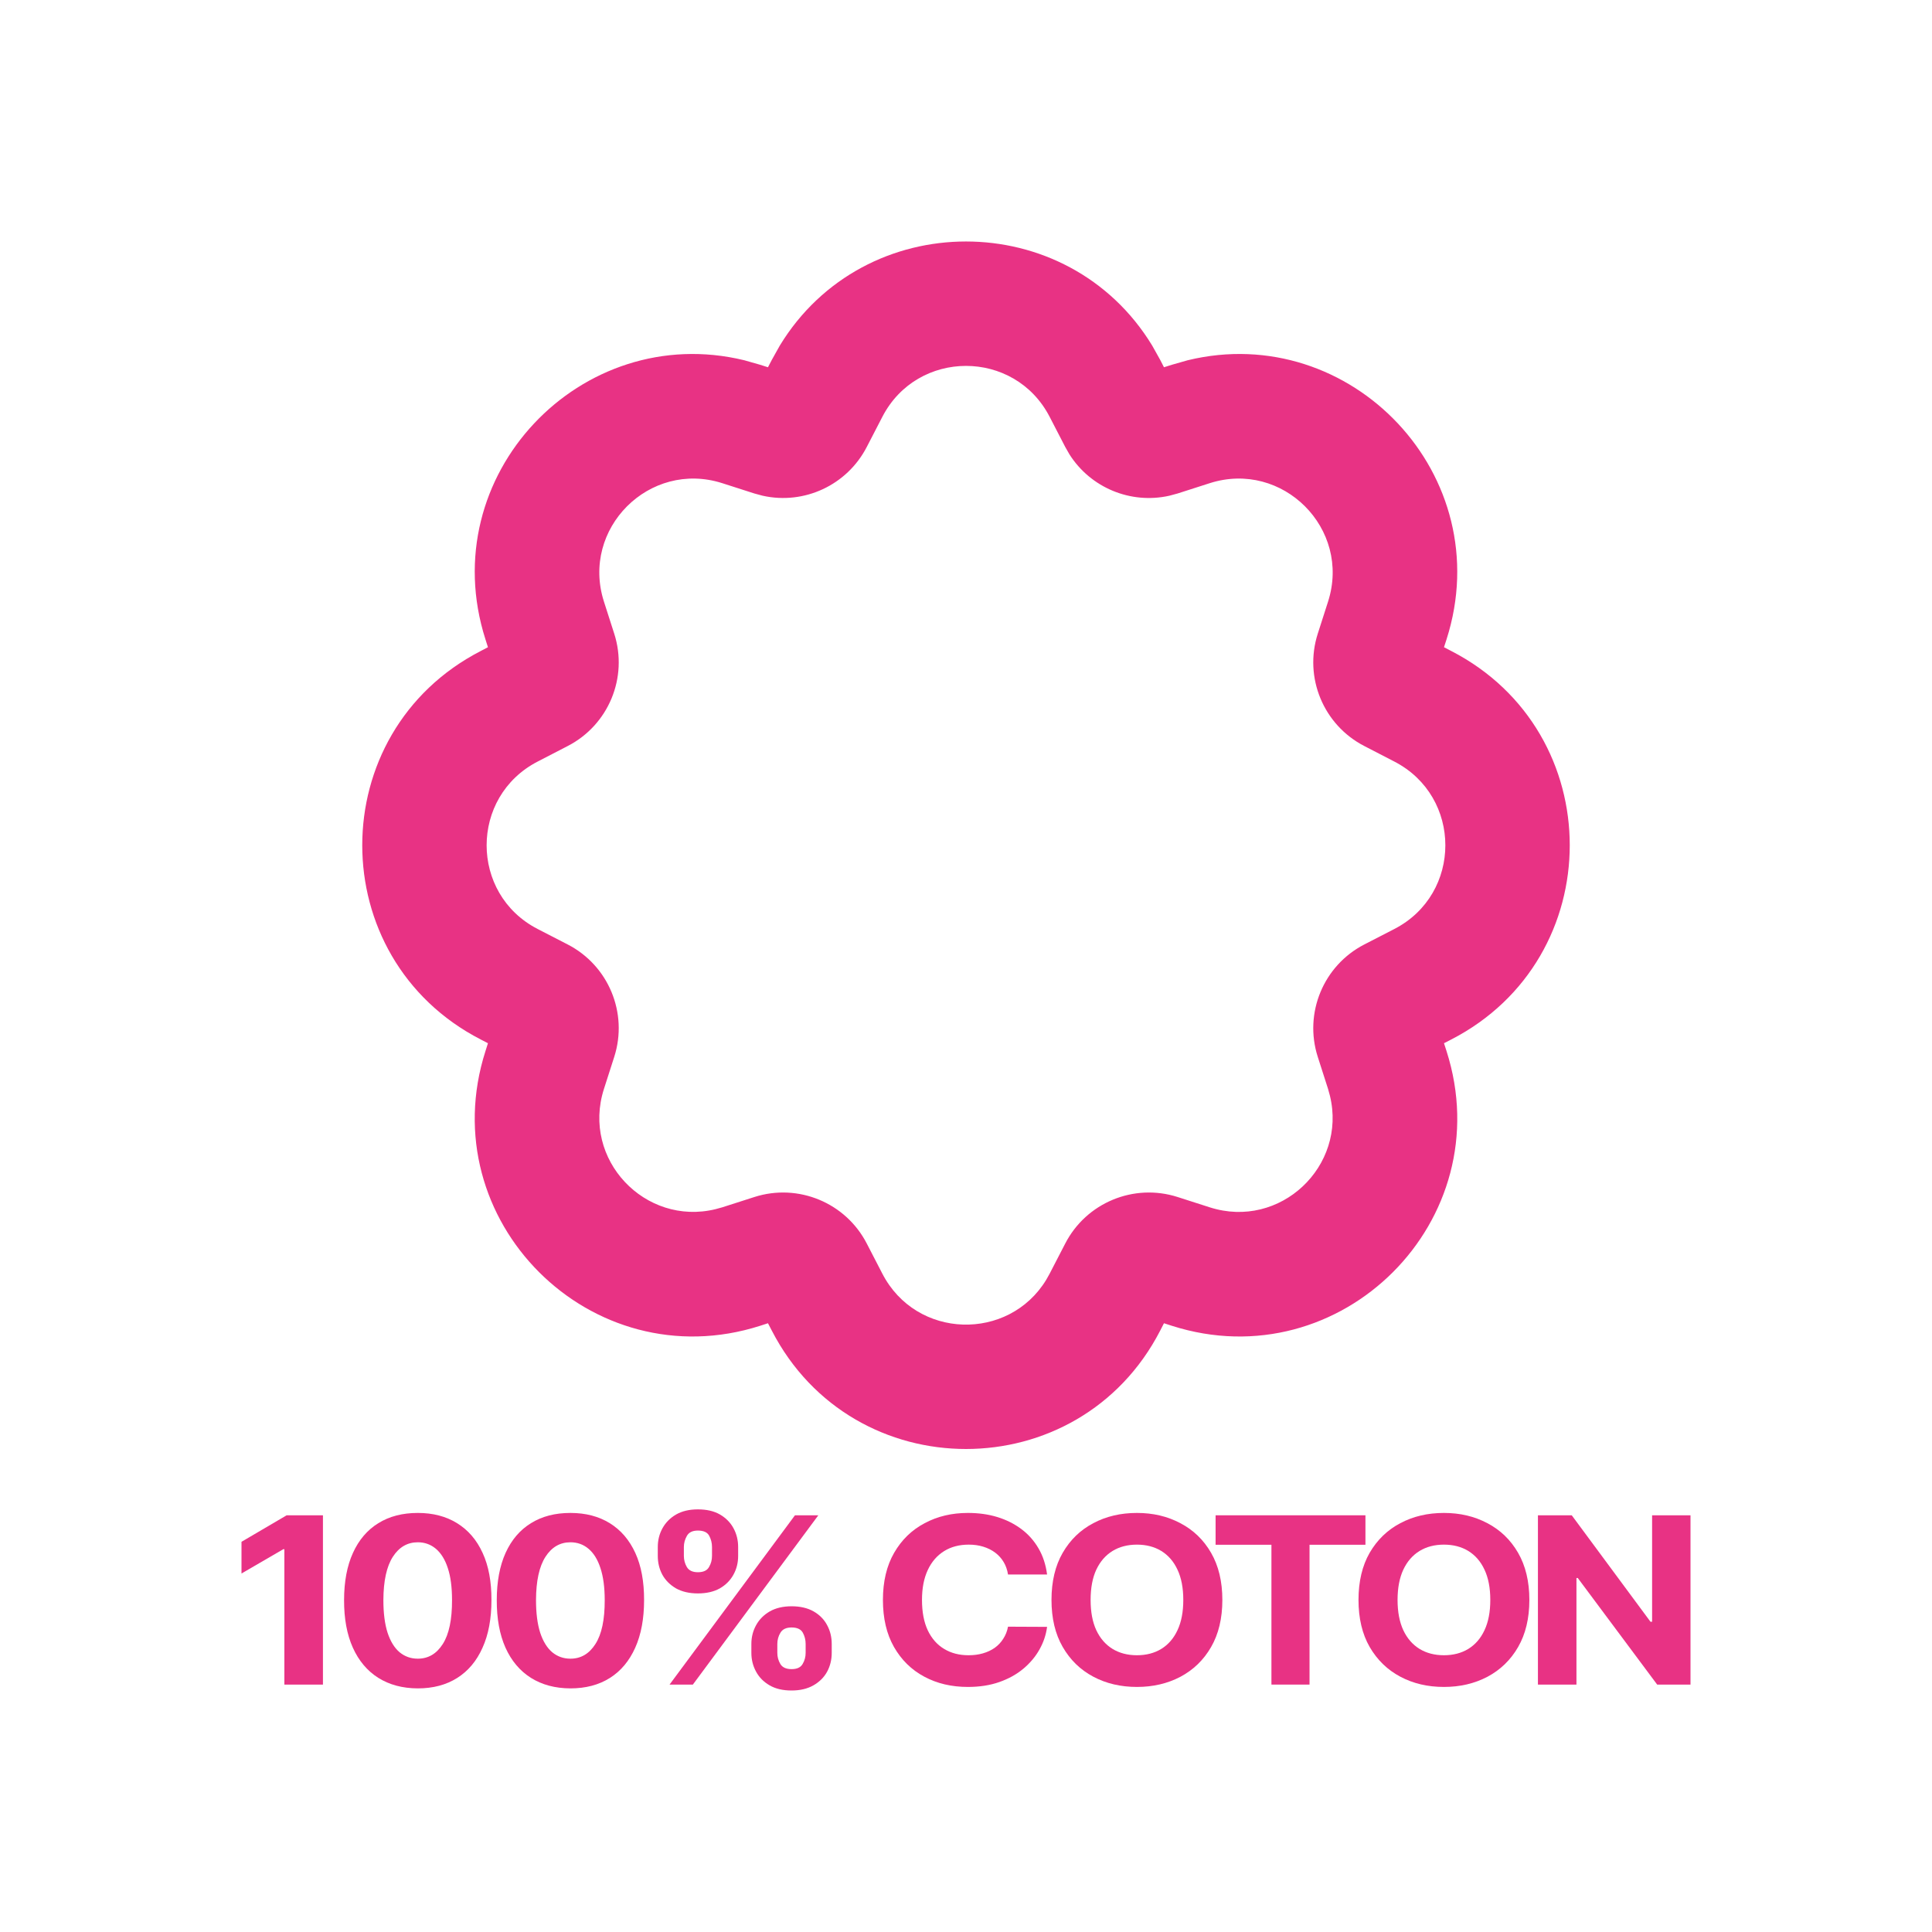
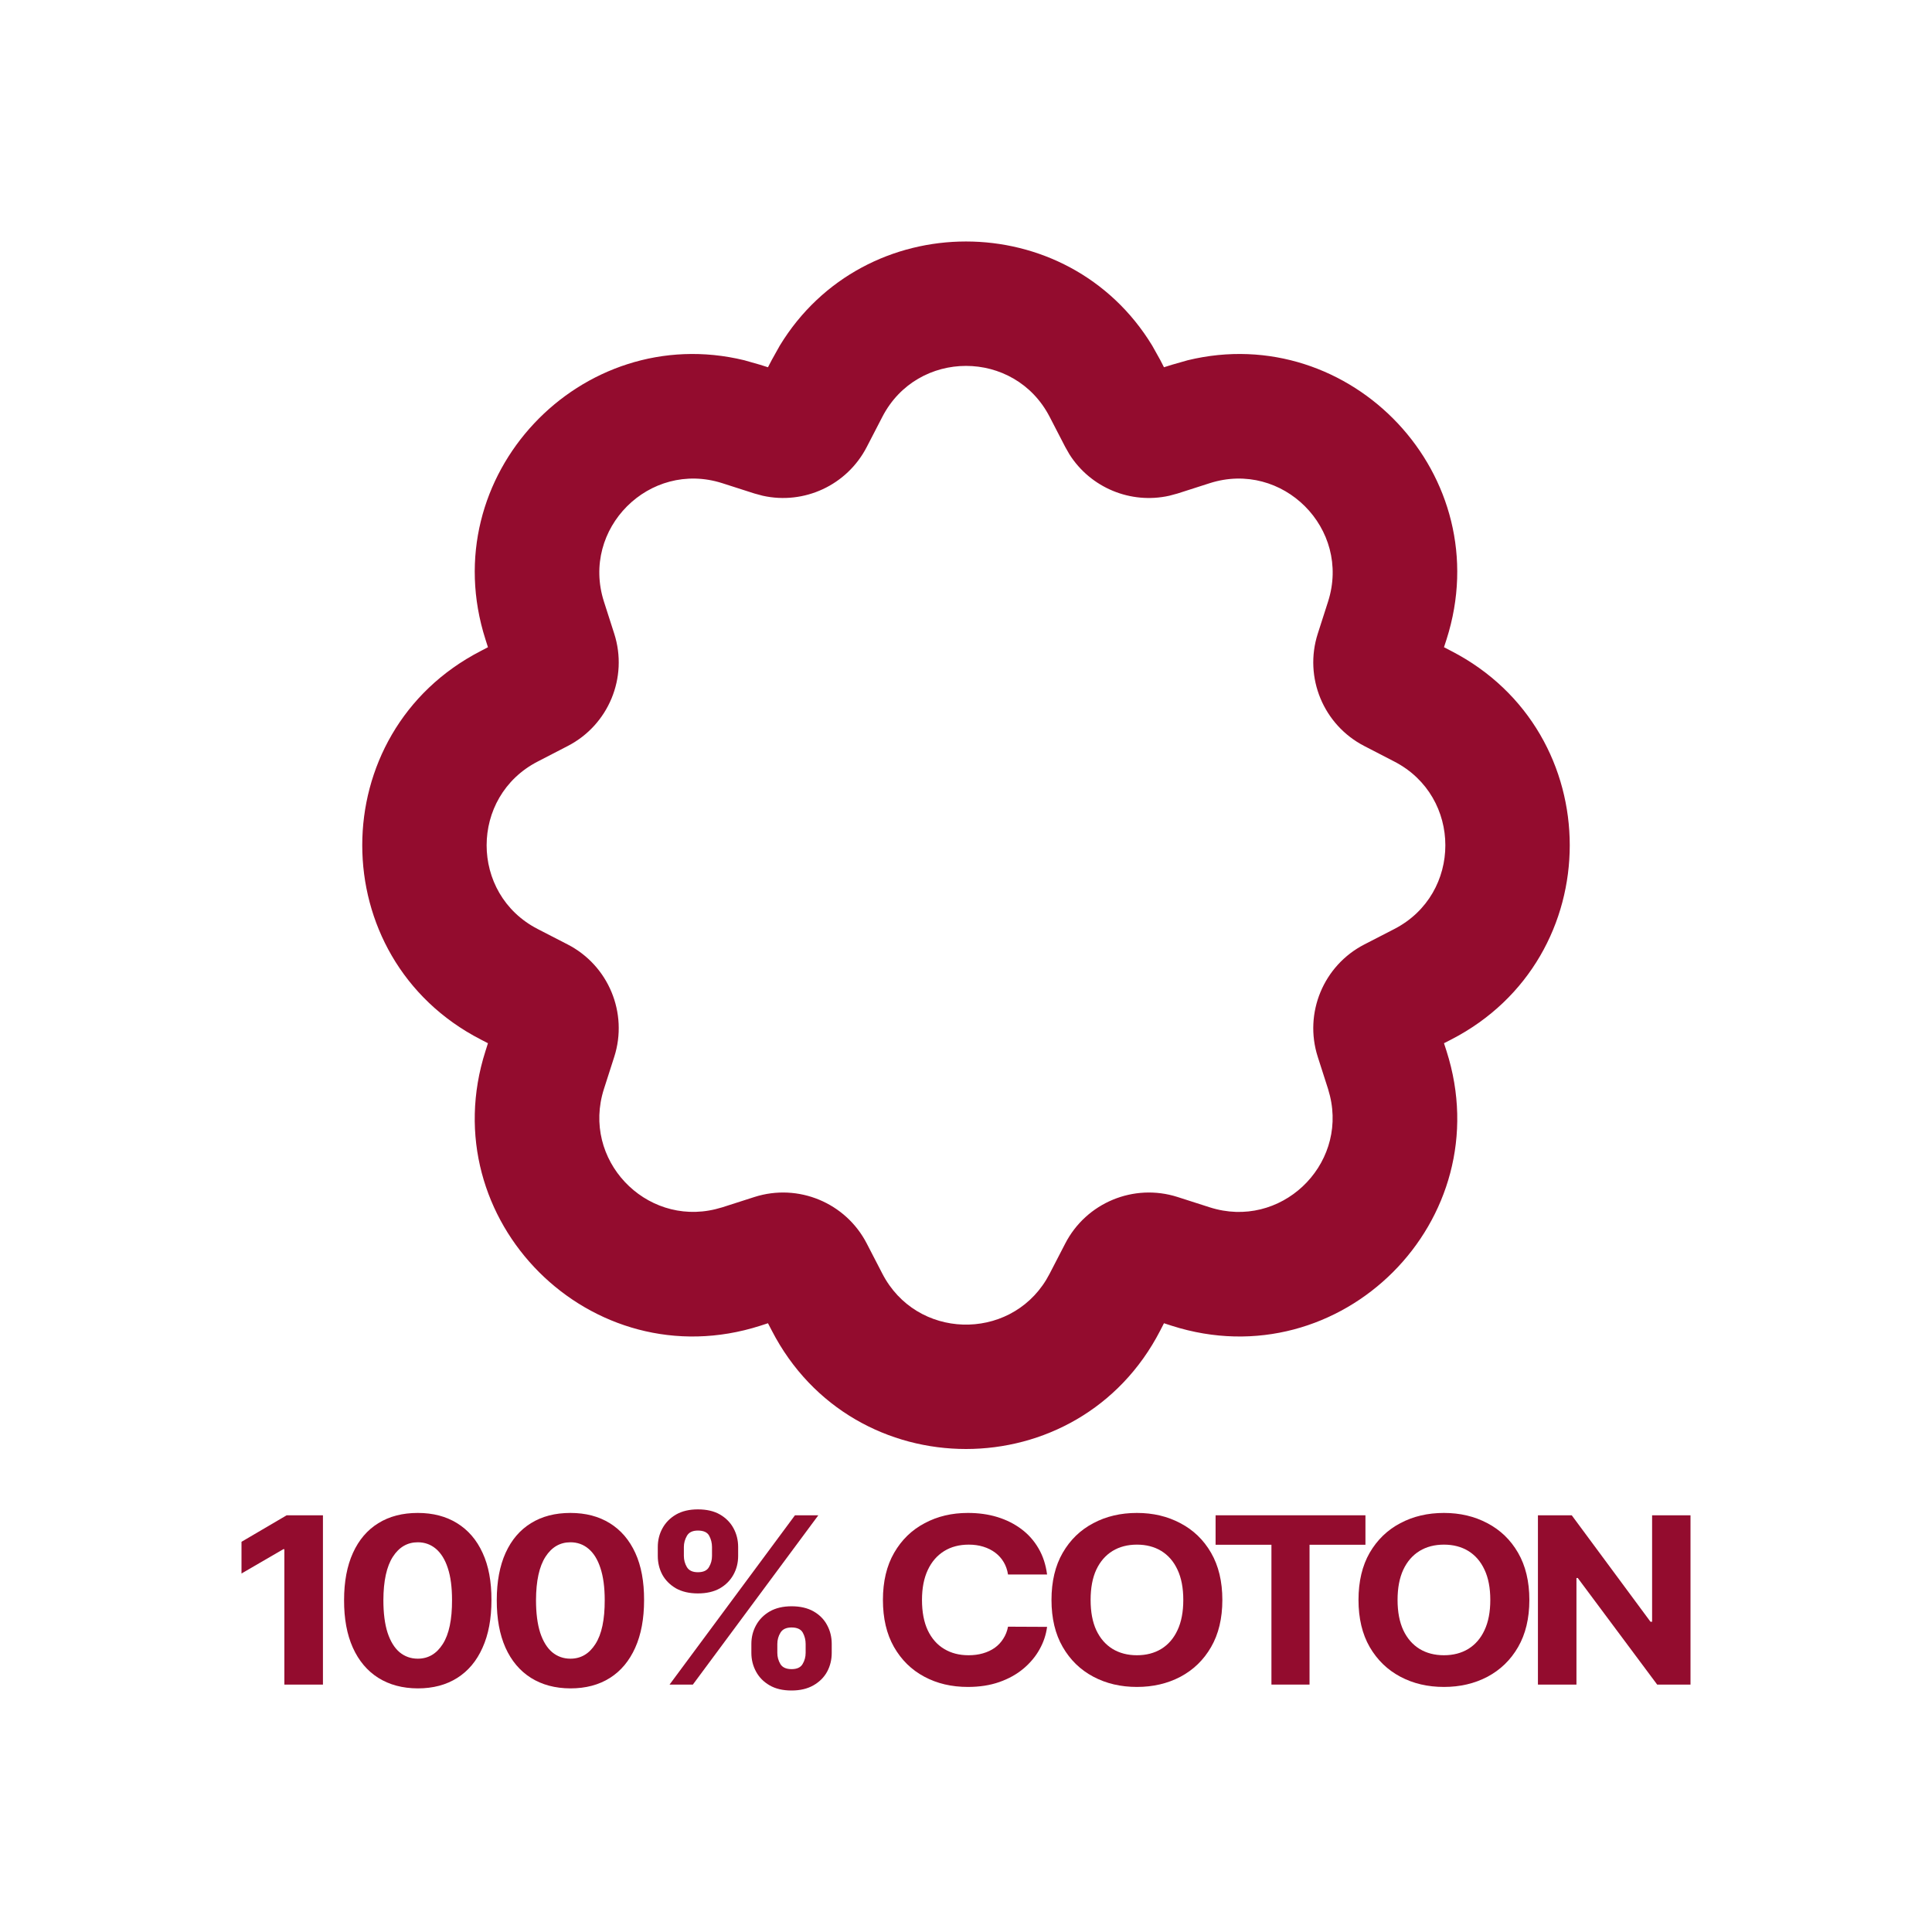
<svg xmlns="http://www.w3.org/2000/svg" width="32" height="32" viewBox="0 0 32 32" fill="none">
-   <path fill-rule="evenodd" clip-rule="evenodd" d="M13.111 26.605C13.256 26.605 13.377 26.634 13.476 26.69C13.575 26.747 13.65 26.823 13.7 26.918C13.751 27.012 13.776 27.116 13.776 27.229V27.377C13.776 27.489 13.751 27.593 13.7 27.688C13.649 27.782 13.573 27.857 13.474 27.914C13.374 27.971 13.254 28 13.111 28C12.967 28 12.845 27.972 12.746 27.914C12.648 27.857 12.574 27.782 12.523 27.688C12.471 27.593 12.445 27.489 12.445 27.377V27.229C12.445 27.116 12.471 27.013 12.523 26.919C12.575 26.824 12.65 26.748 12.748 26.691C12.847 26.634 12.969 26.605 13.111 26.605ZM13.111 26.956C13.023 26.956 12.961 26.985 12.927 27.042C12.892 27.099 12.875 27.162 12.875 27.229V27.377C12.875 27.442 12.891 27.503 12.925 27.561C12.959 27.618 13.022 27.646 13.111 27.646C13.201 27.646 13.261 27.618 13.294 27.561C13.327 27.505 13.344 27.444 13.344 27.377V27.229C13.344 27.162 13.328 27.099 13.297 27.042C13.265 26.985 13.203 26.956 13.111 26.956Z" fill="#E83284" />
-   <path fill-rule="evenodd" clip-rule="evenodd" d="M6.92 25.059C7.172 25.059 7.389 25.116 7.571 25.229C7.754 25.342 7.896 25.506 7.994 25.722C8.093 25.936 8.141 26.197 8.14 26.503C8.14 26.811 8.091 27.074 7.992 27.292C7.895 27.51 7.755 27.677 7.573 27.792C7.391 27.907 7.174 27.965 6.92 27.965C6.666 27.964 6.448 27.905 6.265 27.79C6.083 27.675 5.942 27.508 5.844 27.29C5.746 27.072 5.698 26.809 5.699 26.503C5.699 26.197 5.748 25.936 5.846 25.721C5.944 25.505 6.084 25.341 6.266 25.229C6.449 25.115 6.667 25.059 6.92 25.059ZM6.92 25.545C6.748 25.545 6.61 25.625 6.507 25.785C6.404 25.945 6.351 26.184 6.35 26.503C6.35 26.718 6.373 26.898 6.419 27.042C6.466 27.185 6.533 27.294 6.618 27.366C6.704 27.437 6.805 27.473 6.92 27.473C7.093 27.473 7.231 27.392 7.334 27.23C7.437 27.069 7.488 26.826 7.487 26.503C7.487 26.29 7.464 26.113 7.417 25.972C7.371 25.83 7.304 25.724 7.219 25.652C7.134 25.581 7.035 25.545 6.92 25.545Z" fill="#E83284" />
-   <path fill-rule="evenodd" clip-rule="evenodd" d="M9.448 25.059C9.701 25.059 9.918 25.116 10.1 25.229C10.283 25.342 10.424 25.506 10.523 25.722C10.621 25.936 10.669 26.197 10.668 26.503C10.668 26.811 10.619 27.074 10.521 27.292C10.423 27.51 10.284 27.677 10.102 27.792C9.92 27.907 9.702 27.965 9.448 27.965C9.194 27.964 8.976 27.905 8.793 27.79C8.611 27.675 8.47 27.508 8.372 27.29C8.275 27.072 8.227 26.809 8.228 26.503C8.228 26.197 8.277 25.936 8.374 25.721C8.472 25.505 8.612 25.341 8.794 25.229C8.977 25.115 9.195 25.059 9.448 25.059ZM9.448 25.545C9.276 25.545 9.138 25.625 9.035 25.785C8.932 25.945 8.879 26.184 8.878 26.503C8.878 26.718 8.901 26.898 8.947 27.042C8.994 27.185 9.061 27.294 9.146 27.366C9.232 27.437 9.333 27.473 9.448 27.473C9.621 27.473 9.759 27.392 9.862 27.23C9.966 27.069 10.017 26.826 10.016 26.503C10.016 26.29 9.992 26.113 9.945 25.972C9.899 25.83 9.833 25.724 9.747 25.652C9.663 25.581 9.563 25.545 9.448 25.545Z" fill="#E83284" />
-   <path d="M16.031 25.059C16.206 25.059 16.369 25.081 16.519 25.127C16.669 25.173 16.802 25.24 16.918 25.327C17.034 25.414 17.128 25.52 17.201 25.646C17.275 25.772 17.322 25.917 17.343 26.079H16.696C16.684 26.002 16.66 25.933 16.624 25.873C16.588 25.812 16.541 25.76 16.484 25.717C16.427 25.674 16.361 25.641 16.286 25.618C16.212 25.595 16.132 25.584 16.046 25.584C15.89 25.584 15.754 25.619 15.638 25.691C15.522 25.763 15.431 25.867 15.367 26.004C15.303 26.14 15.271 26.305 15.271 26.5C15.271 26.7 15.303 26.868 15.367 27.004C15.432 27.14 15.523 27.243 15.639 27.312C15.755 27.382 15.889 27.416 16.042 27.416C16.127 27.416 16.207 27.406 16.279 27.385C16.353 27.364 16.419 27.333 16.476 27.293C16.533 27.252 16.58 27.202 16.617 27.143C16.655 27.085 16.682 27.018 16.696 26.943L17.343 26.946C17.326 27.075 17.285 27.2 17.218 27.319C17.152 27.438 17.062 27.545 16.95 27.639C16.839 27.732 16.706 27.806 16.552 27.86C16.398 27.914 16.225 27.941 16.031 27.941C15.762 27.941 15.521 27.885 15.309 27.771C15.097 27.658 14.93 27.494 14.807 27.279C14.685 27.065 14.624 26.805 14.624 26.5C14.624 26.194 14.686 25.933 14.81 25.719C14.934 25.504 15.102 25.341 15.315 25.229C15.527 25.115 15.766 25.059 16.031 25.059Z" fill="#E83284" />
-   <path fill-rule="evenodd" clip-rule="evenodd" d="M18.831 25.059C19.098 25.059 19.337 25.115 19.551 25.229C19.765 25.341 19.935 25.504 20.059 25.719C20.183 25.933 20.246 26.194 20.246 26.5C20.246 26.806 20.183 27.067 20.059 27.281C19.935 27.496 19.765 27.659 19.551 27.773C19.337 27.885 19.098 27.941 18.831 27.941C18.563 27.941 18.322 27.885 18.108 27.771C17.895 27.658 17.726 27.494 17.602 27.279C17.478 27.065 17.416 26.805 17.416 26.5C17.416 26.194 17.478 25.933 17.602 25.719C17.726 25.504 17.895 25.341 18.108 25.229C18.322 25.115 18.563 25.059 18.831 25.059ZM18.831 25.584C18.677 25.584 18.542 25.619 18.427 25.689C18.312 25.76 18.222 25.863 18.158 25.999C18.095 26.135 18.064 26.302 18.064 26.5C18.064 26.698 18.095 26.865 18.158 27.001C18.222 27.137 18.312 27.24 18.427 27.311C18.542 27.381 18.677 27.416 18.831 27.416C18.985 27.416 19.12 27.381 19.235 27.311C19.35 27.24 19.44 27.137 19.503 27.001C19.567 26.865 19.599 26.698 19.599 26.5C19.599 26.302 19.567 26.135 19.503 25.999C19.44 25.863 19.35 25.76 19.235 25.689C19.12 25.619 18.985 25.584 18.831 25.584Z" fill="#E83284" />
-   <path fill-rule="evenodd" clip-rule="evenodd" d="M23.916 25.059C24.182 25.059 24.422 25.115 24.636 25.229C24.85 25.341 25.02 25.504 25.144 25.719C25.268 25.933 25.331 26.194 25.331 26.5C25.331 26.806 25.268 27.067 25.144 27.281C25.02 27.496 24.85 27.659 24.636 27.773C24.422 27.885 24.183 27.941 23.916 27.941C23.648 27.941 23.407 27.885 23.193 27.771C22.98 27.658 22.811 27.494 22.686 27.279C22.563 27.065 22.501 26.805 22.501 26.5C22.501 26.194 22.563 25.933 22.686 25.719C22.811 25.504 22.98 25.341 23.193 25.229C23.407 25.115 23.648 25.059 23.916 25.059ZM23.916 25.584C23.762 25.584 23.627 25.619 23.512 25.689C23.397 25.76 23.307 25.863 23.243 25.999C23.18 26.135 23.148 26.302 23.148 26.5C23.148 26.698 23.18 26.865 23.243 27.001C23.307 27.137 23.397 27.24 23.512 27.311C23.627 27.381 23.762 27.416 23.916 27.416C24.07 27.416 24.205 27.381 24.32 27.311C24.435 27.24 24.525 27.137 24.588 27.001C24.652 26.865 24.684 26.698 24.684 26.5C24.684 26.302 24.652 26.135 24.588 25.999C24.525 25.863 24.435 25.76 24.32 25.689C24.205 25.619 24.07 25.584 23.916 25.584Z" fill="#E83284" />
-   <path d="M5.349 27.902H4.71V25.66H4.692L4 26.062V25.537L4.748 25.098H5.349V27.902Z" fill="#E83284" />
-   <path d="M11.476 27.902H11.09L13.167 25.098H13.554L11.476 27.902Z" fill="#E83284" />
-   <path d="M22.616 25.586H21.69V27.902H21.059V25.586H20.134V25.098H22.616V25.586Z" fill="#E83284" />
-   <path d="M27.337 26.861H27.364V25.098H28V27.902H27.448L26.133 26.137H26.111V27.902H25.473V25.098H26.033L27.337 26.861Z" fill="#E83284" />
-   <path fill-rule="evenodd" clip-rule="evenodd" d="M11.559 25C11.704 25 11.826 25.028 11.925 25.085C12.023 25.142 12.098 25.218 12.149 25.312C12.2 25.406 12.226 25.51 12.226 25.623V25.771C12.226 25.885 12.2 25.988 12.148 26.082C12.096 26.176 12.021 26.252 11.922 26.309C11.823 26.364 11.702 26.392 11.559 26.392C11.415 26.392 11.294 26.363 11.194 26.307C11.096 26.249 11.021 26.174 10.97 26.081C10.92 25.987 10.895 25.884 10.895 25.771V25.623C10.895 25.51 10.921 25.406 10.973 25.312C11.025 25.218 11.1 25.142 11.198 25.085C11.298 25.028 11.418 25 11.559 25ZM11.559 25.351C11.471 25.351 11.41 25.38 11.377 25.439C11.344 25.497 11.327 25.558 11.327 25.623V25.771C11.327 25.838 11.344 25.9 11.377 25.956C11.411 26.013 11.472 26.041 11.559 26.041C11.649 26.041 11.711 26.013 11.743 25.956C11.777 25.899 11.793 25.838 11.793 25.771V25.623C11.793 25.556 11.777 25.494 11.746 25.436C11.715 25.379 11.652 25.351 11.559 25.351Z" fill="#E83284" />
-   <path fill-rule="evenodd" clip-rule="evenodd" d="M12.916 5.724C14.315 3.425 17.685 3.425 19.084 5.724L19.217 5.962L19.279 6.083L19.409 6.042L19.672 5.967C22.373 5.31 24.827 7.876 23.959 10.591L23.917 10.72L24.038 10.783C26.654 12.131 26.654 15.869 24.038 17.217L23.917 17.279L23.959 17.409C24.856 20.211 22.212 22.855 19.409 21.959L19.279 21.917L19.217 22.038C17.869 24.654 14.131 24.654 12.783 22.038L12.72 21.917L12.591 21.959C9.789 22.855 7.144 20.211 8.041 17.409L8.082 17.279L7.962 17.217C5.346 15.869 5.346 12.131 7.962 10.783L8.082 10.72L8.041 10.591C7.173 7.876 9.626 5.31 12.328 5.967L12.591 6.042L12.72 6.083L12.783 5.962L12.916 5.724ZM17.386 6.905C16.805 5.779 15.195 5.779 14.614 6.905L14.357 7.402C14.03 8.037 13.318 8.364 12.633 8.211L12.496 8.174L11.963 8.003C10.756 7.617 9.617 8.757 10.003 9.964L10.174 10.497C10.406 11.222 10.079 12.009 9.402 12.357L8.905 12.614C7.779 13.195 7.778 14.806 8.905 15.387L9.402 15.643C10.079 15.991 10.406 16.779 10.174 17.504L10.003 18.037C9.629 19.206 10.686 20.311 11.85 20.028L11.963 19.997L12.496 19.826C13.221 19.594 14.009 19.921 14.357 20.598L14.614 21.095C15.177 22.186 16.706 22.221 17.329 21.197L17.386 21.095L17.643 20.598C17.991 19.921 18.779 19.594 19.504 19.826L20.037 19.997C21.206 20.371 22.311 19.314 22.028 18.15L21.997 18.037L21.826 17.504C21.594 16.779 21.921 15.991 22.598 15.643L23.095 15.387C24.221 14.806 24.221 13.195 23.095 12.614L22.598 12.357C21.921 12.009 21.594 11.222 21.826 10.497L21.997 9.964C22.383 8.757 21.244 7.617 20.037 8.003L19.504 8.174L19.367 8.211C18.727 8.354 18.064 8.079 17.713 7.525L17.643 7.402L17.386 6.905Z" fill="#E83284" />
+   <path fill-rule="evenodd" clip-rule="evenodd" d="M13.111 26.605C13.256 26.605 13.377 26.634 13.476 26.69C13.575 26.747 13.65 26.823 13.7 26.918C13.751 27.012 13.776 27.116 13.776 27.229V27.377C13.776 27.489 13.751 27.593 13.7 27.688C13.649 27.782 13.573 27.857 13.474 27.914C13.374 27.971 13.254 28 13.111 28C12.967 28 12.845 27.972 12.746 27.914C12.648 27.857 12.574 27.782 12.523 27.688C12.471 27.593 12.445 27.489 12.445 27.377V27.229C12.445 27.116 12.471 27.013 12.523 26.919C12.575 26.824 12.65 26.748 12.748 26.691C12.847 26.634 12.969 26.605 13.111 26.605ZM13.111 26.956C13.023 26.956 12.961 26.985 12.927 27.042C12.892 27.099 12.875 27.162 12.875 27.229V27.377C12.875 27.442 12.891 27.503 12.925 27.561C12.959 27.618 13.022 27.646 13.111 27.646C13.201 27.646 13.261 27.618 13.294 27.561C13.327 27.505 13.344 27.444 13.344 27.377V27.229C13.344 27.162 13.328 27.099 13.297 27.042C13.265 26.985 13.203 26.956 13.111 26.956Z" fill="#930C2E" />
+   <path fill-rule="evenodd" clip-rule="evenodd" d="M6.92 25.059C7.172 25.059 7.389 25.116 7.571 25.229C7.754 25.342 7.896 25.506 7.994 25.722C8.093 25.936 8.141 26.197 8.14 26.503C8.14 26.811 8.091 27.074 7.992 27.292C7.895 27.51 7.755 27.677 7.573 27.792C7.391 27.907 7.174 27.965 6.92 27.965C6.666 27.964 6.448 27.905 6.265 27.79C6.083 27.675 5.942 27.508 5.844 27.29C5.746 27.072 5.698 26.809 5.699 26.503C5.699 26.197 5.748 25.936 5.846 25.721C5.944 25.505 6.084 25.341 6.266 25.229C6.449 25.115 6.667 25.059 6.92 25.059ZM6.92 25.545C6.748 25.545 6.61 25.625 6.507 25.785C6.404 25.945 6.351 26.184 6.35 26.503C6.35 26.718 6.373 26.898 6.419 27.042C6.466 27.185 6.533 27.294 6.618 27.366C6.704 27.437 6.805 27.473 6.92 27.473C7.093 27.473 7.231 27.392 7.334 27.23C7.437 27.069 7.488 26.826 7.487 26.503C7.487 26.29 7.464 26.113 7.417 25.972C7.371 25.83 7.304 25.724 7.219 25.652C7.134 25.581 7.035 25.545 6.92 25.545Z" fill="#930C2E" />
+   <path fill-rule="evenodd" clip-rule="evenodd" d="M9.448 25.059C9.701 25.059 9.918 25.116 10.1 25.229C10.283 25.342 10.424 25.506 10.523 25.722C10.621 25.936 10.669 26.197 10.668 26.503C10.668 26.811 10.619 27.074 10.521 27.292C10.423 27.51 10.284 27.677 10.102 27.792C9.92 27.907 9.702 27.965 9.448 27.965C9.194 27.964 8.976 27.905 8.793 27.79C8.611 27.675 8.47 27.508 8.372 27.29C8.275 27.072 8.227 26.809 8.228 26.503C8.228 26.197 8.277 25.936 8.374 25.721C8.472 25.505 8.612 25.341 8.794 25.229C8.977 25.115 9.195 25.059 9.448 25.059ZM9.448 25.545C9.276 25.545 9.138 25.625 9.035 25.785C8.932 25.945 8.879 26.184 8.878 26.503C8.878 26.718 8.901 26.898 8.947 27.042C8.994 27.185 9.061 27.294 9.146 27.366C9.232 27.437 9.333 27.473 9.448 27.473C9.621 27.473 9.759 27.392 9.862 27.23C9.966 27.069 10.017 26.826 10.016 26.503C10.016 26.29 9.992 26.113 9.945 25.972C9.899 25.83 9.833 25.724 9.747 25.652C9.663 25.581 9.563 25.545 9.448 25.545Z" fill="#930C2E" />
+   <path d="M16.031 25.059C16.206 25.059 16.369 25.081 16.519 25.127C16.669 25.173 16.802 25.24 16.918 25.327C17.034 25.414 17.128 25.52 17.201 25.646C17.275 25.772 17.322 25.917 17.343 26.079H16.696C16.684 26.002 16.66 25.933 16.624 25.873C16.588 25.812 16.541 25.76 16.484 25.717C16.427 25.674 16.361 25.641 16.286 25.618C16.212 25.595 16.132 25.584 16.046 25.584C15.89 25.584 15.754 25.619 15.638 25.691C15.522 25.763 15.431 25.867 15.367 26.004C15.303 26.14 15.271 26.305 15.271 26.5C15.271 26.7 15.303 26.868 15.367 27.004C15.432 27.14 15.523 27.243 15.639 27.312C15.755 27.382 15.889 27.416 16.042 27.416C16.127 27.416 16.207 27.406 16.279 27.385C16.353 27.364 16.419 27.333 16.476 27.293C16.533 27.252 16.58 27.202 16.617 27.143C16.655 27.085 16.682 27.018 16.696 26.943L17.343 26.946C17.326 27.075 17.285 27.2 17.218 27.319C17.152 27.438 17.062 27.545 16.95 27.639C16.839 27.732 16.706 27.806 16.552 27.86C16.398 27.914 16.225 27.941 16.031 27.941C15.762 27.941 15.521 27.885 15.309 27.771C15.097 27.658 14.93 27.494 14.807 27.279C14.685 27.065 14.624 26.805 14.624 26.5C14.624 26.194 14.686 25.933 14.81 25.719C14.934 25.504 15.102 25.341 15.315 25.229C15.527 25.115 15.766 25.059 16.031 25.059Z" fill="#930C2E" />
+   <path fill-rule="evenodd" clip-rule="evenodd" d="M18.831 25.059C19.098 25.059 19.337 25.115 19.551 25.229C19.765 25.341 19.935 25.504 20.059 25.719C20.183 25.933 20.246 26.194 20.246 26.5C20.246 26.806 20.183 27.067 20.059 27.281C19.935 27.496 19.765 27.659 19.551 27.773C19.337 27.885 19.098 27.941 18.831 27.941C18.563 27.941 18.322 27.885 18.108 27.771C17.895 27.658 17.726 27.494 17.602 27.279C17.478 27.065 17.416 26.805 17.416 26.5C17.416 26.194 17.478 25.933 17.602 25.719C17.726 25.504 17.895 25.341 18.108 25.229C18.322 25.115 18.563 25.059 18.831 25.059ZM18.831 25.584C18.677 25.584 18.542 25.619 18.427 25.689C18.312 25.76 18.222 25.863 18.158 25.999C18.095 26.135 18.064 26.302 18.064 26.5C18.064 26.698 18.095 26.865 18.158 27.001C18.222 27.137 18.312 27.24 18.427 27.311C18.542 27.381 18.677 27.416 18.831 27.416C18.985 27.416 19.12 27.381 19.235 27.311C19.35 27.24 19.44 27.137 19.503 27.001C19.567 26.865 19.599 26.698 19.599 26.5C19.599 26.302 19.567 26.135 19.503 25.999C19.44 25.863 19.35 25.76 19.235 25.689C19.12 25.619 18.985 25.584 18.831 25.584Z" fill="#930C2E" />
+   <path fill-rule="evenodd" clip-rule="evenodd" d="M23.916 25.059C24.182 25.059 24.422 25.115 24.636 25.229C24.85 25.341 25.02 25.504 25.144 25.719C25.268 25.933 25.331 26.194 25.331 26.5C25.331 26.806 25.268 27.067 25.144 27.281C25.02 27.496 24.85 27.659 24.636 27.773C24.422 27.885 24.183 27.941 23.916 27.941C23.648 27.941 23.407 27.885 23.193 27.771C22.98 27.658 22.811 27.494 22.686 27.279C22.563 27.065 22.501 26.805 22.501 26.5C22.501 26.194 22.563 25.933 22.686 25.719C22.811 25.504 22.98 25.341 23.193 25.229C23.407 25.115 23.648 25.059 23.916 25.059ZM23.916 25.584C23.762 25.584 23.627 25.619 23.512 25.689C23.397 25.76 23.307 25.863 23.243 25.999C23.18 26.135 23.148 26.302 23.148 26.5C23.148 26.698 23.18 26.865 23.243 27.001C23.307 27.137 23.397 27.24 23.512 27.311C23.627 27.381 23.762 27.416 23.916 27.416C24.07 27.416 24.205 27.381 24.32 27.311C24.435 27.24 24.525 27.137 24.588 27.001C24.652 26.865 24.684 26.698 24.684 26.5C24.684 26.302 24.652 26.135 24.588 25.999C24.525 25.863 24.435 25.76 24.32 25.689C24.205 25.619 24.07 25.584 23.916 25.584Z" fill="#930C2E" />
+   <path d="M5.349 27.902H4.71V25.66H4.692L4 26.062V25.537L4.748 25.098H5.349V27.902Z" fill="#930C2E" />
+   <path d="M11.476 27.902H11.09L13.167 25.098H13.554L11.476 27.902Z" fill="#930C2E" />
+   <path d="M22.616 25.586H21.69V27.902H21.059V25.586H20.134V25.098H22.616V25.586Z" fill="#930C2E" />
+   <path d="M27.337 26.861H27.364V25.098H28V27.902H27.448L26.133 26.137H26.111V27.902H25.473V25.098H26.033L27.337 26.861Z" fill="#930C2E" />
+   <path fill-rule="evenodd" clip-rule="evenodd" d="M11.559 25C11.704 25 11.826 25.028 11.925 25.085C12.023 25.142 12.098 25.218 12.149 25.312C12.2 25.406 12.226 25.51 12.226 25.623V25.771C12.226 25.885 12.2 25.988 12.148 26.082C12.096 26.176 12.021 26.252 11.922 26.309C11.823 26.364 11.702 26.392 11.559 26.392C11.415 26.392 11.294 26.363 11.194 26.307C11.096 26.249 11.021 26.174 10.97 26.081C10.92 25.987 10.895 25.884 10.895 25.771V25.623C10.895 25.51 10.921 25.406 10.973 25.312C11.025 25.218 11.1 25.142 11.198 25.085C11.298 25.028 11.418 25 11.559 25ZM11.559 25.351C11.471 25.351 11.41 25.38 11.377 25.439C11.344 25.497 11.327 25.558 11.327 25.623V25.771C11.327 25.838 11.344 25.9 11.377 25.956C11.411 26.013 11.472 26.041 11.559 26.041C11.649 26.041 11.711 26.013 11.743 25.956C11.777 25.899 11.793 25.838 11.793 25.771V25.623C11.793 25.556 11.777 25.494 11.746 25.436C11.715 25.379 11.652 25.351 11.559 25.351Z" fill="#930C2E" />
+   <path fill-rule="evenodd" clip-rule="evenodd" d="M12.916 5.724C14.315 3.425 17.685 3.425 19.084 5.724L19.217 5.962L19.279 6.083L19.409 6.042L19.672 5.967C22.373 5.31 24.827 7.876 23.959 10.591L23.917 10.72L24.038 10.783C26.654 12.131 26.654 15.869 24.038 17.217L23.917 17.279L23.959 17.409C24.856 20.211 22.212 22.855 19.409 21.959L19.279 21.917L19.217 22.038C17.869 24.654 14.131 24.654 12.783 22.038L12.72 21.917L12.591 21.959C9.789 22.855 7.144 20.211 8.041 17.409L8.082 17.279L7.962 17.217C5.346 15.869 5.346 12.131 7.962 10.783L8.082 10.72L8.041 10.591C7.173 7.876 9.626 5.31 12.328 5.967L12.591 6.042L12.72 6.083L12.783 5.962L12.916 5.724ZM17.386 6.905C16.805 5.779 15.195 5.779 14.614 6.905L14.357 7.402C14.03 8.037 13.318 8.364 12.633 8.211L12.496 8.174L11.963 8.003C10.756 7.617 9.617 8.757 10.003 9.964L10.174 10.497C10.406 11.222 10.079 12.009 9.402 12.357L8.905 12.614C7.779 13.195 7.778 14.806 8.905 15.387L9.402 15.643C10.079 15.991 10.406 16.779 10.174 17.504L10.003 18.037C9.629 19.206 10.686 20.311 11.85 20.028L11.963 19.997L12.496 19.826C13.221 19.594 14.009 19.921 14.357 20.598L14.614 21.095C15.177 22.186 16.706 22.221 17.329 21.197L17.386 21.095L17.643 20.598C17.991 19.921 18.779 19.594 19.504 19.826L20.037 19.997C21.206 20.371 22.311 19.314 22.028 18.15L21.997 18.037L21.826 17.504C21.594 16.779 21.921 15.991 22.598 15.643L23.095 15.387C24.221 14.806 24.221 13.195 23.095 12.614L22.598 12.357C21.921 12.009 21.594 11.222 21.826 10.497L21.997 9.964C22.383 8.757 21.244 7.617 20.037 8.003L19.504 8.174L19.367 8.211C18.727 8.354 18.064 8.079 17.713 7.525L17.643 7.402L17.386 6.905Z" fill="#930C2E" />
</svg>
